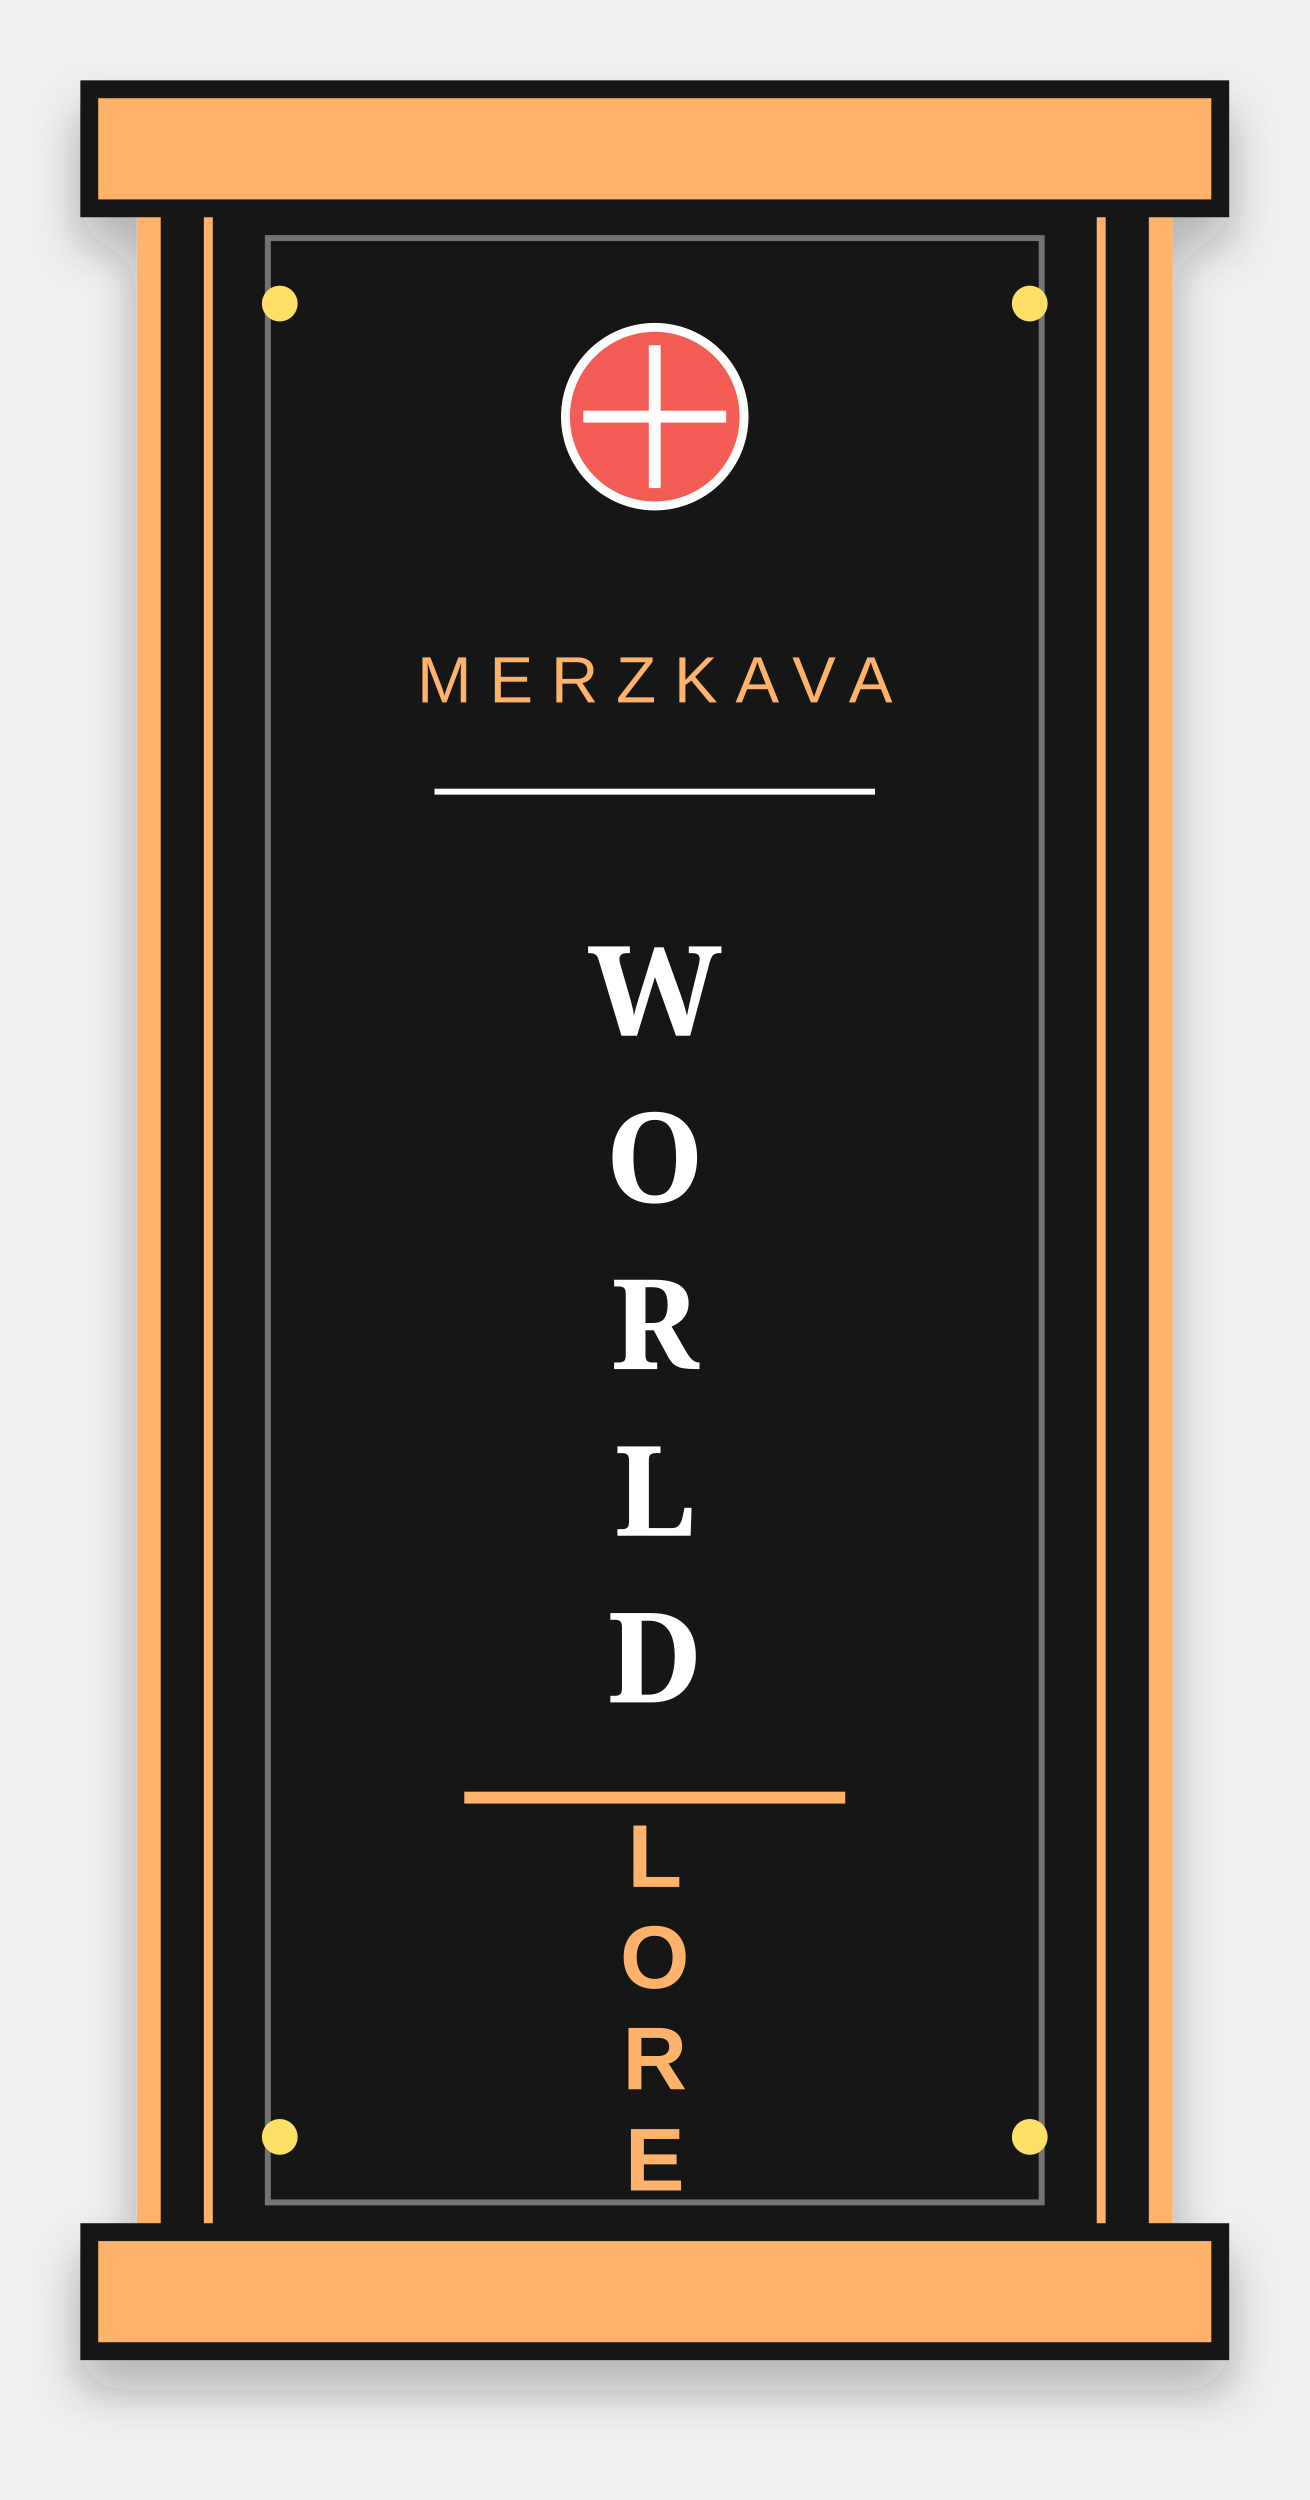
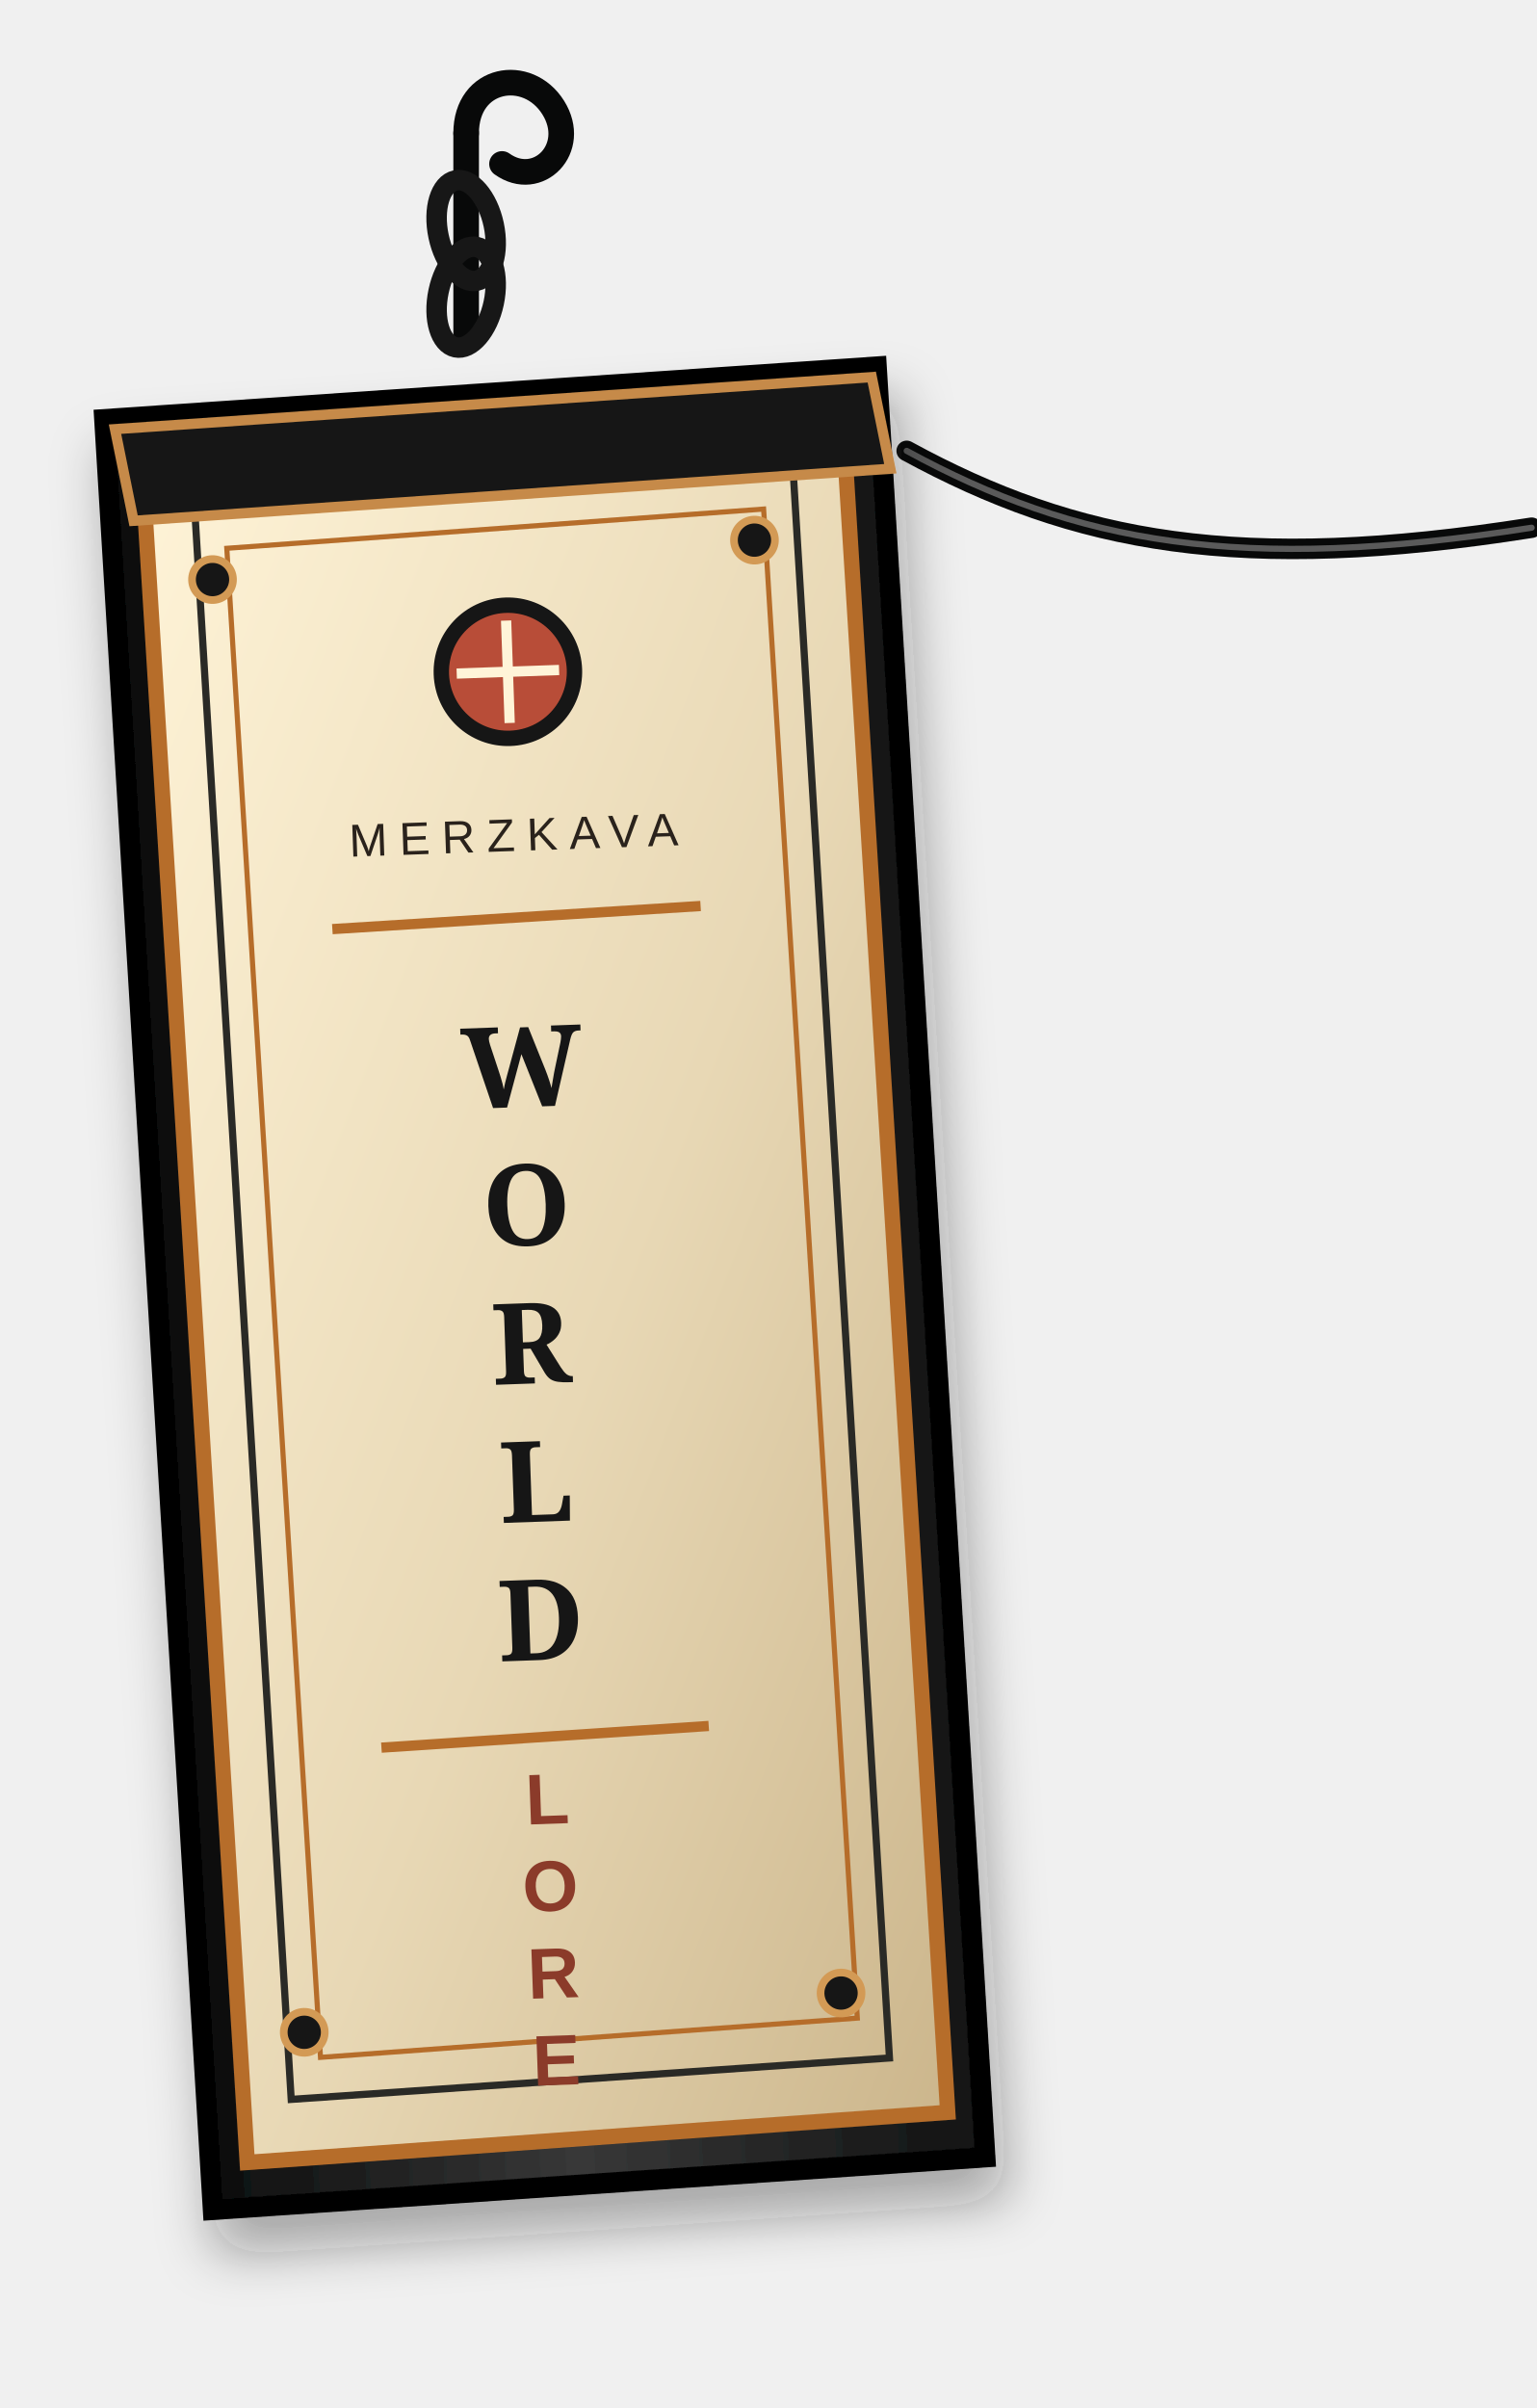
- <svg xmlns="http://www.w3.org/2000/svg" width="220" height="420" viewBox="0 0 220 420" role="img" aria-labelledby="title">
+ <svg xmlns="http://www.w3.org/2000/svg" width="300" height="470" viewBox="0 0 300 470" role="img" aria-labelledby="title">
  <defs>
-     <filter id="s" x="-30%" y="-20%" width="160%" height="150%">
-       <feDropShadow dx="0" dy="5" stdDeviation="4" flood-color="#151515" flood-opacity=".3" />
+     <filter id="shadow" x="-30%" y="-20%" width="170%" height="160%">
+       <feDropShadow dx="2" dy="7" stdDeviation="5" flood-color="#151515" flood-opacity=".34" />
    </filter>
+     <linearGradient id="paper" x1="0" y1="0" x2="1" y2="1">
+       <stop offset="0" stop-color="#FFF4D8" />
+       <stop offset=".55" stop-color="#E8D8B5" />
+       <stop offset="1" stop-color="#CBB58B" />
+     </linearGradient>
+     <linearGradient id="iron" x1="0" y1="0" x2="1" y2="0">
+       <stop offset="0" stop-color="#080909" />
+       <stop offset=".5" stop-color="#383838" />
+       <stop offset="1" stop-color="#111212" />
+     </linearGradient>
  </defs>
-   <g filter="url(#s)">
-     <path d="M25 20H195V390H25Z" fill="#151515" stroke="#FFB36B" stroke-width="4" />
-     <path d="M35 30H185V380H35Z" fill="none" stroke="#FFB36B" stroke-width="1.5" />
-     <path d="M45 40H175V370H45Z" fill="none" stroke="#FFFFFF" stroke-opacity=".4" />
-     <path d="M15 15H205V35H15ZM15 375H205V395H15Z" fill="#FFB36B" stroke="#151515" stroke-width="3" />
-     <circle cx="110" cy="70" r="15" fill="#F25C54" stroke="#FFFFFF" stroke-width="1.5" />
-     <path d="M110 58V82M98 70H122" stroke="#FFFFFF" stroke-width="2" />
-     <text x="110" y="118" fill="#FFB36B" text-anchor="middle" font-family="Arial, sans-serif" font-size="11" letter-spacing="3">MERZKAVA</text>
-     <path d="M73 133H147" stroke="#FFFFFF" stroke-width="1" />
-     <g fill="#FFFFFF" text-anchor="middle" font-family="Georgia, serif" font-size="21" font-weight="700">
-       <text x="110" y="174">W</text>
-       <text x="110" y="202">O</text>
-       <text x="110" y="230">R</text>
-       <text x="110" y="258">L</text>
-       <text x="110" y="286">D</text>
+   <g fill="none" stroke="#080909" stroke-width="5" stroke-linecap="round" stroke-linejoin="round">
+     <path d="M177 88 C210 106 242 112 299 103" stroke-width="4" />
+     <path d="M177 88 C210 106 242 112 299 103" stroke="#5A5A5A" stroke-width="1.2" />
+     <path d="M91 66 L91 26" />
+     <path d="M91 26 C91 15 103 13 108 21 C113 29 105 37 98 32" />
+   </g>
+   <g fill="none" stroke="#171717" stroke-width="4">
+     <ellipse cx="91" cy="45" rx="5.5" ry="10" transform="rotate(-12 91 45)" />
+     <ellipse cx="91" cy="58" rx="5.5" ry="10" transform="rotate(12 91 58)" />
+   </g>
+   <g transform="rotate(-2 105 270)" filter="url(#shadow)">
+     <path d="M27 79 L178 74 L187 424 L36 429 Z" fill="url(#iron)" stroke="#050505" stroke-width="4" />
+     <path d="M34 87 L171 82 L180 415 L43 420 Z" fill="url(#paper)" stroke="#B66D2C" stroke-width="3" />
+     <path d="M44 97 L161 93 L169 404 L52 408 Z" fill="none" stroke="#2A2925" stroke-width="1.4" />
+     <path d="M50 105 L155 101 L163 396 L58 400 Z" fill="none" stroke="#B66D2C" stroke-width="1" />
+     <path d="M29 81 L177 76 L180 94 L32 99 Z" fill="#171717" stroke="#C68A48" stroke-width="2" />
+     <circle cx="47" cy="111" r="4" fill="#151515" stroke="#D39A55" stroke-width="1.5" />
+     <circle cx="153" cy="107" r="4" fill="#151515" stroke="#D39A55" stroke-width="1.5" />
+     <circle cx="55" cy="395" r="4" fill="#151515" stroke="#D39A55" stroke-width="1.5" />
+     <circle cx="160" cy="391" r="4" fill="#151515" stroke="#D39A55" stroke-width="1.5" />
+     <circle cx="104" cy="131" r="13" fill="#B84D37" stroke="#151515" stroke-width="3" />
+     <path d="M104 121 V141 M94 131 H114" stroke="#FFF4D8" stroke-width="2" />
+     <text x="104" y="166" fill="#29231B" text-anchor="middle" font-family="Arial,sans-serif" font-size="9" letter-spacing="2.3">MERZKAVA</text>
+     <path d="M68 180 L140 178" stroke="#B66D2C" stroke-width="2" />
+     <g fill="#171717" text-anchor="middle" font-family="Georgia,serif" font-size="22" font-weight="700">
+       <text x="104" y="216">W</text>
+       <text x="104" y="243">O</text>
+       <text x="104" y="270">R</text>
+       <text x="104" y="297">L</text>
+       <text x="104" y="324">D</text>
    </g>
-     <path d="M78 302H142" stroke="#FFB36B" stroke-width="2" />
-     <g fill="#FFB36B" text-anchor="middle" font-family="Arial, sans-serif" font-size="15" font-weight="700">
-       <text x="110" y="317">L</text>
-       <text x="110" y="334">O</text>
-       <text x="110" y="351">R</text>
-       <text x="110" y="368">E</text>
+     <path d="M72 340 L136 338" stroke="#B66D2C" stroke-width="2" />
+     <g fill="#8B3B2B" text-anchor="middle" font-family="Arial,sans-serif" font-size="14" font-weight="700">
+       <text x="104" y="356">L</text>
+       <text x="104" y="373">O</text>
+       <text x="104" y="390">R</text>
+       <text x="104" y="407">E</text>
    </g>
-     <circle cx="47" cy="51" r="3" fill="#FFE066" />
-     <circle cx="173" cy="51" r="3" fill="#FFE066" />
-     <circle cx="47" cy="359" r="3" fill="#FFE066" />
-     <circle cx="173" cy="359" r="3" fill="#FFE066" />
  </g>
</svg>
